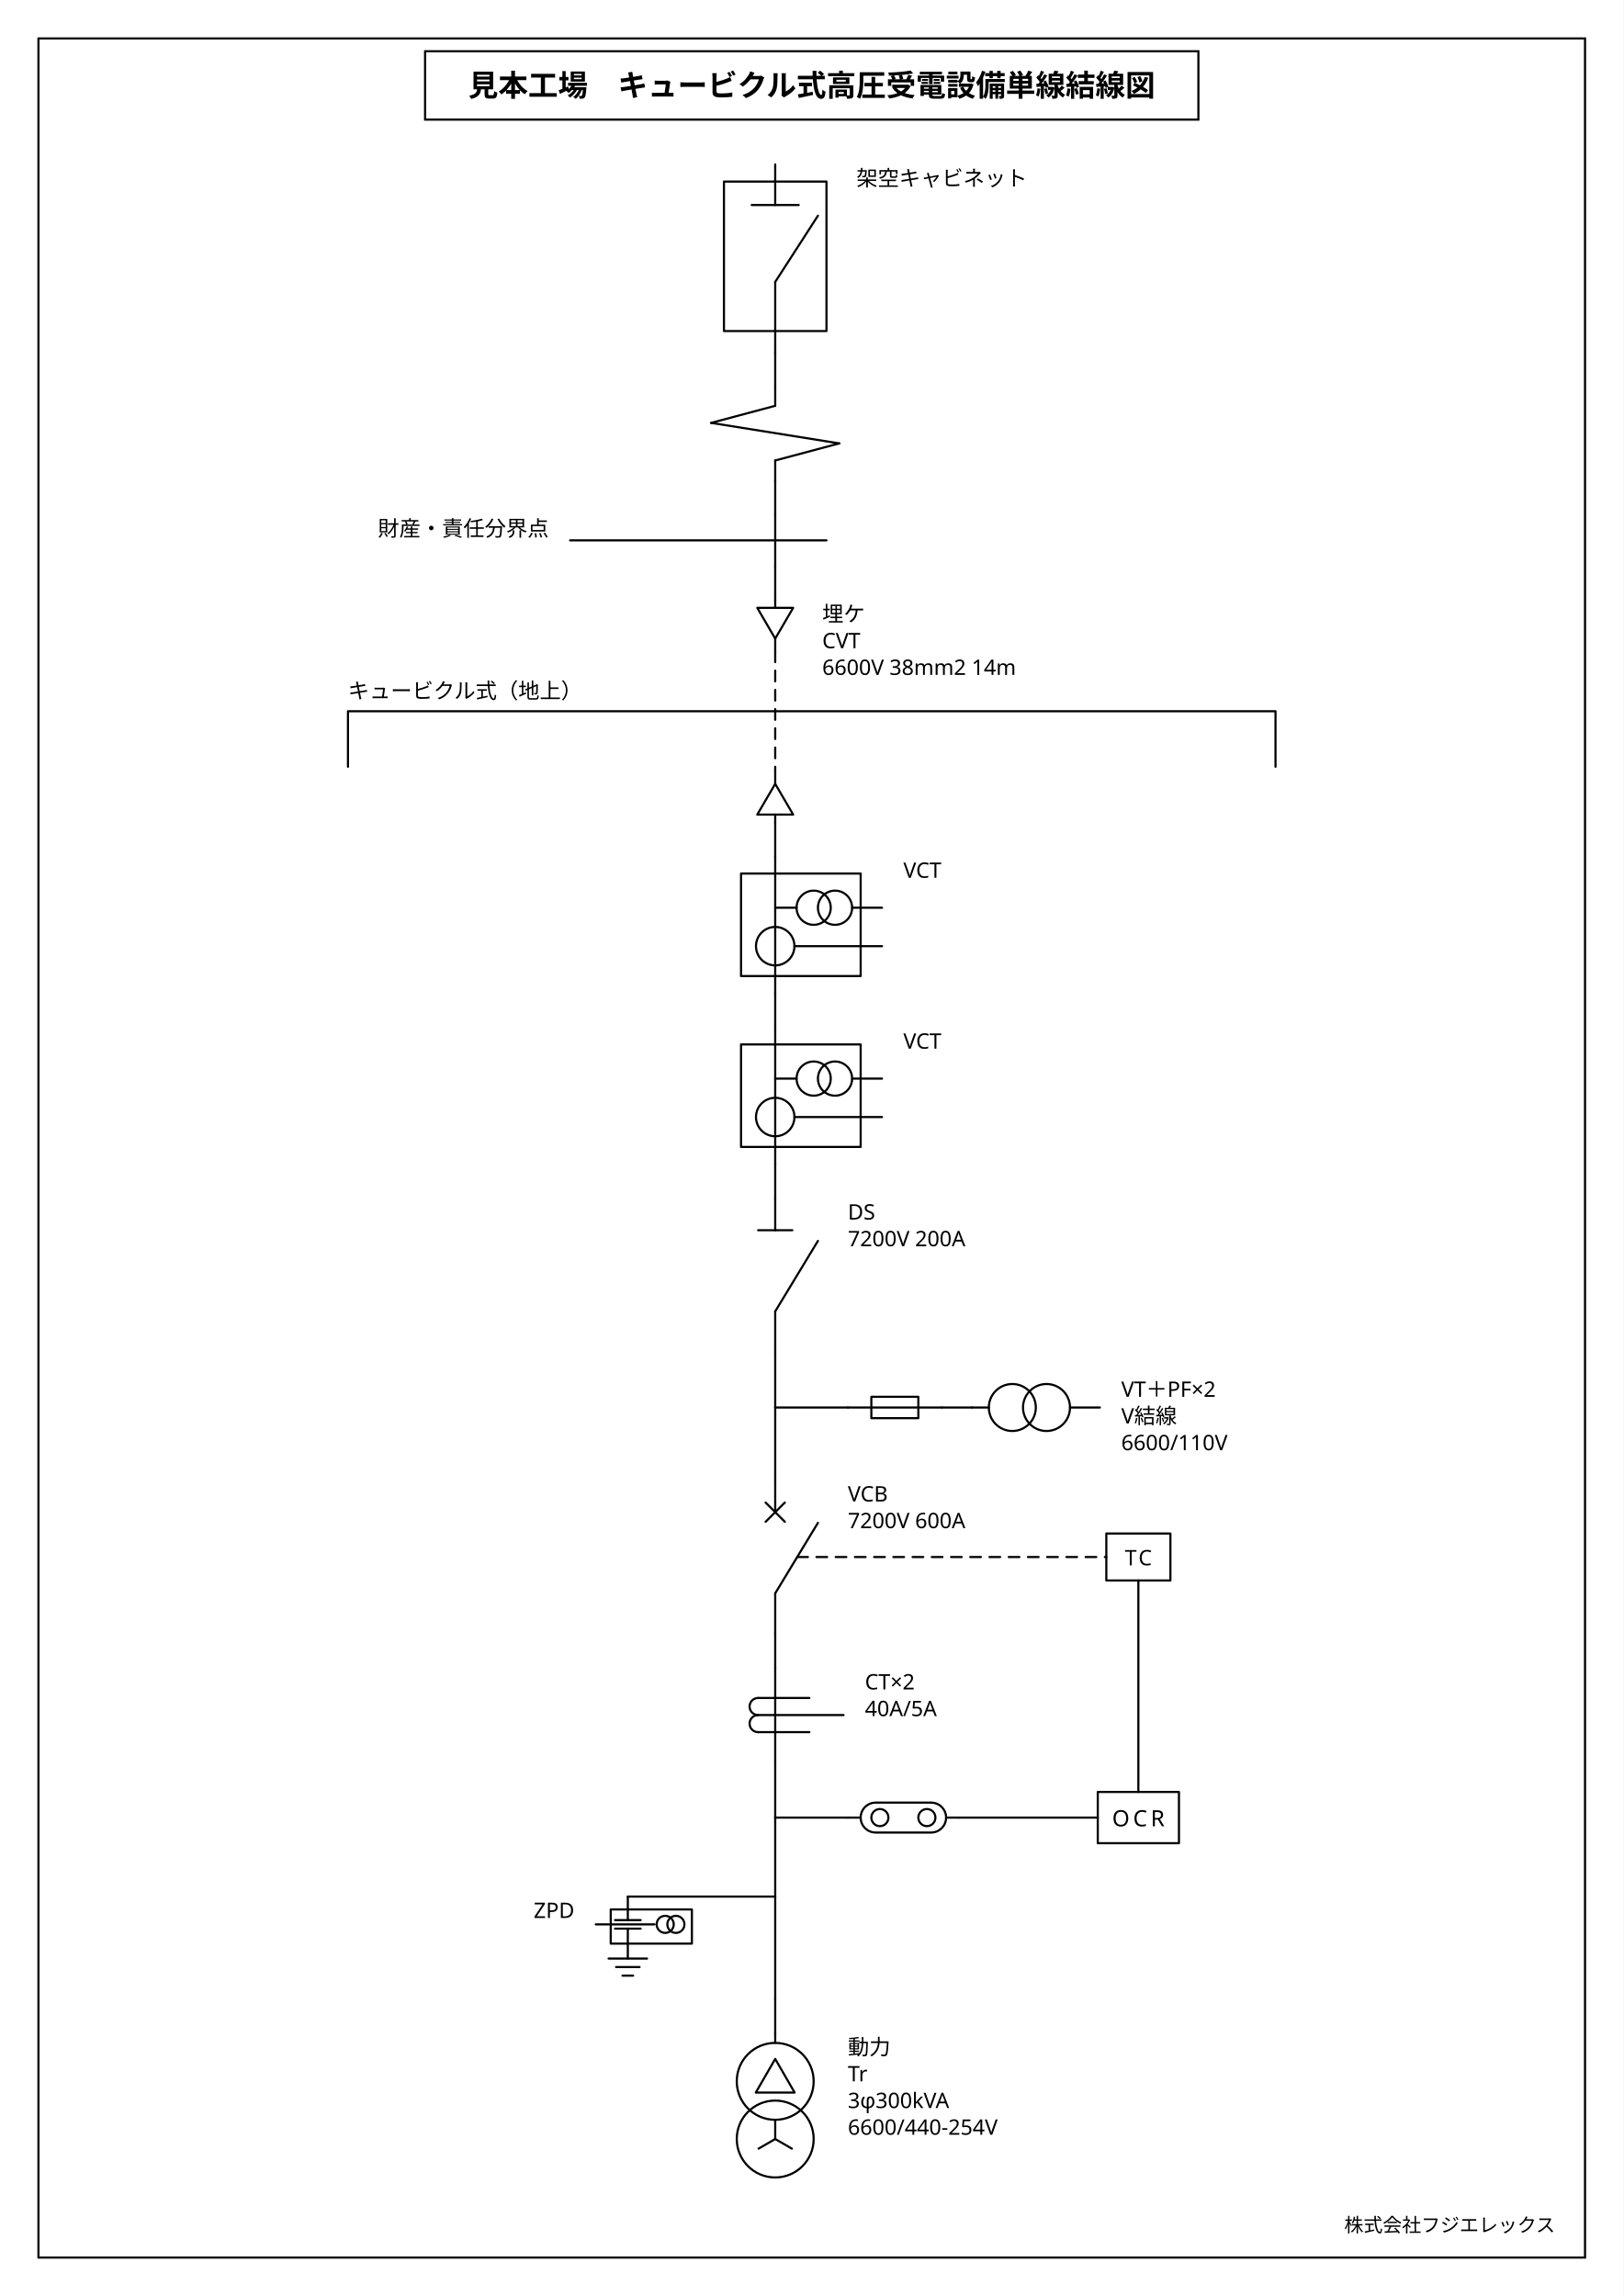
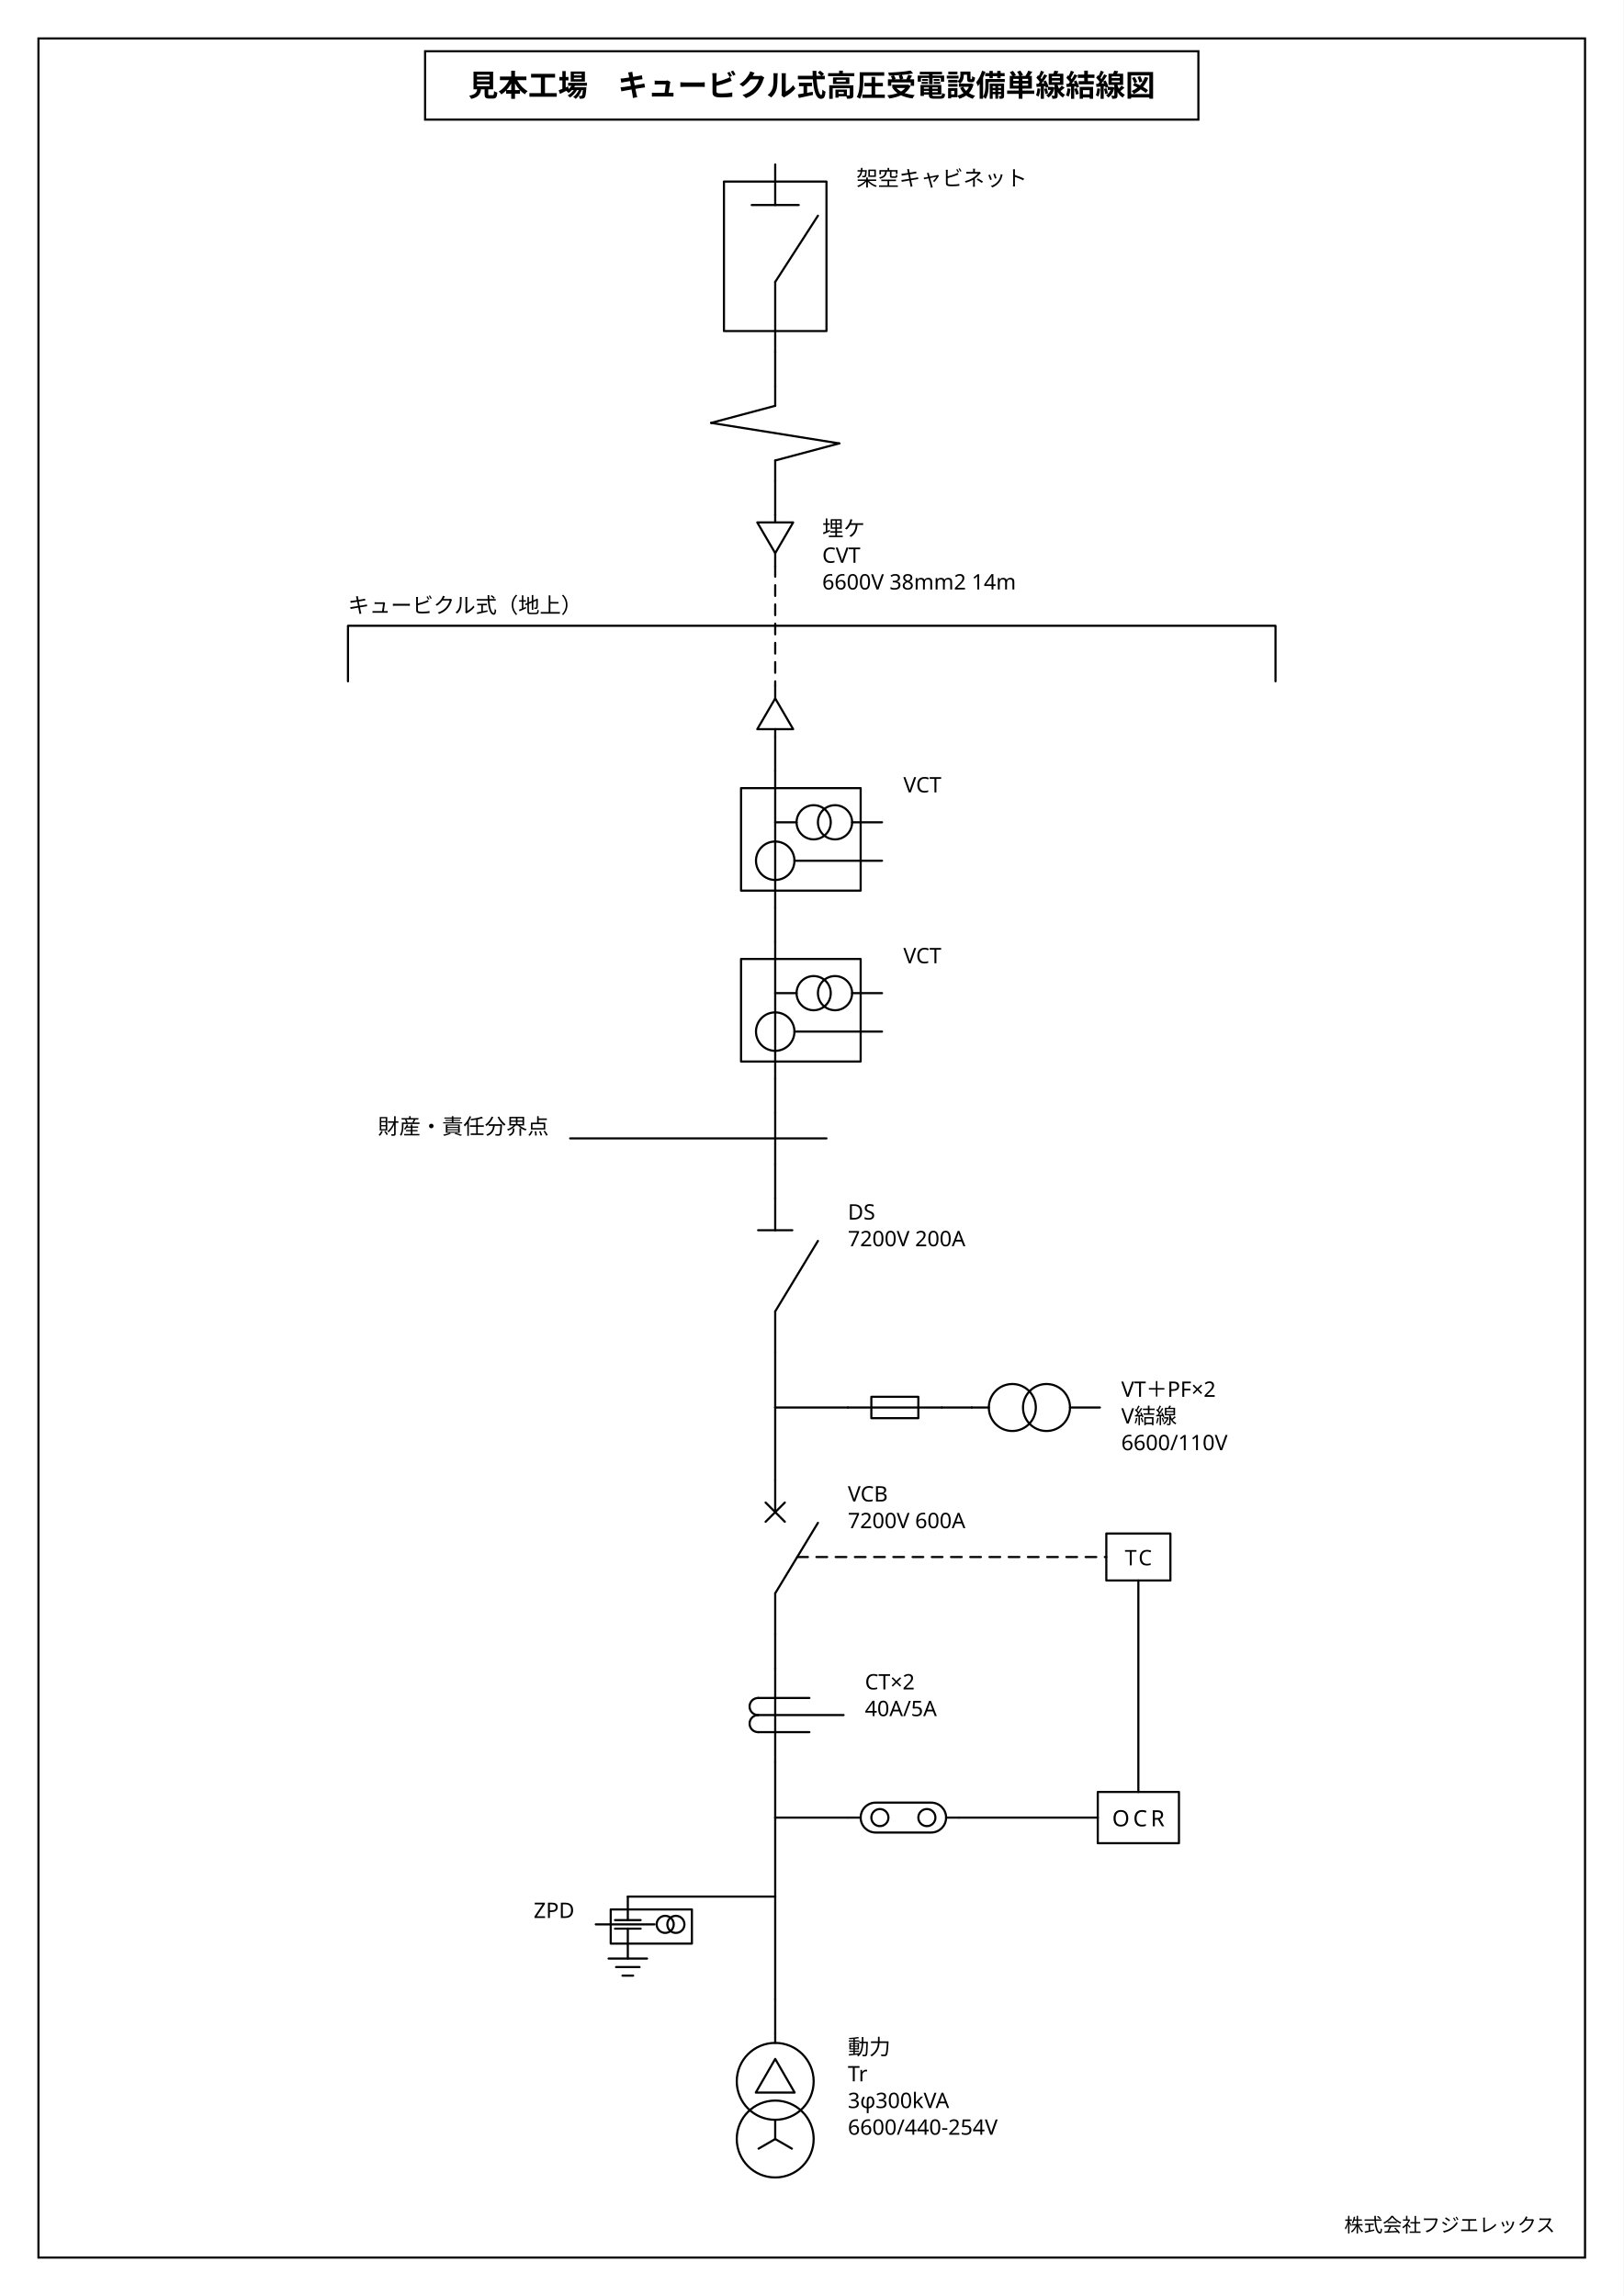
<svg xmlns="http://www.w3.org/2000/svg" viewBox="0 0 760 1075" width="760" height="1075">
  <rect x="0" y="0" width="760" height="1075" fill="#fff" />
  <g stroke="#000" fill="none">
    <rect x="18" y="18" width="724" height="1039" stroke-width="1" />
    <rect x="199" y="24" width="362" height="32" stroke-width="1" />
  </g>
  <text x="380" y="45" font-size="14" font-weight="700" text-anchor="middle" font-family="IPAGothic, 'IPAゴシック', 'Noto Sans JP', 'Hiragino Kaku Gothic ProN', 'Yu Gothic', sans-serif" fill="#000">見本工場　キュービクル式高圧受電設備単線結線図</text>
  <text x="728" y="1045" font-size="9" text-anchor="end" font-family="IPAGothic, 'IPAゴシック', 'Noto Sans JP', 'Hiragino Kaku Gothic ProN', 'Yu Gothic', sans-serif" fill="#000">株式会社フジエレックス</text>
  <g transform="translate(362.9 77) scale(1)">
    <g stroke="#000" fill="none" stroke-linecap="round" stroke-linejoin="round" color="#000">
-       <path d="M -200 256 L 234.2 256 M -200 256 L -200 282 M 234.2 256 L 234.2 282" fill="none" stroke-width="1" />
-       <text x="-200" y="250" font-size="10" font-family="IPAGothic, 'IPAゴシック', 'Noto Sans JP', 'Hiragino Kaku Gothic ProN', 'Yu Gothic', sans-serif" fill="currentColor" stroke="none">キュービクル式（地上）</text>
+       <path d="M -200 216 L 234.2 216 M -200 216 L -200 242 M 234.2 216 L 234.2 242" fill="none" stroke-width="1" />
+       <text x="-200" y="210" font-size="10" font-family="IPAGothic, 'IPAゴシック', 'Noto Sans JP', 'Hiragino Kaku Gothic ProN', 'Yu Gothic', sans-serif" fill="currentColor" stroke="none">キュービクル式（地上）</text>
      <line x1="0" y1="88" x2="0" y2="104" stroke-width="1" />
      <line x1="0" y1="148" x2="0" y2="164" stroke-width="1" />
-       <line x1="0" y1="188" x2="0" y2="204" stroke-width="1" />
-       <line x1="0" y1="228" x2="0" y2="284" stroke-width="1" stroke-dasharray="5 4" />
-       <line x1="0" y1="308" x2="0" y2="324" stroke-width="1" />
-       <line x1="0" y1="388" x2="0" y2="404" stroke-width="1" />
+       <line x1="0" y1="188" x2="0" y2="244" stroke-width="1" stroke-dasharray="5 4" />
+       <line x1="0" y1="268" x2="0" y2="284" stroke-width="1" />
+       <line x1="0" y1="348" x2="0" y2="364" stroke-width="1" />
+       <line x1="0" y1="428" x2="0" y2="444" stroke-width="1" />
      <line x1="0" y1="468" x2="0" y2="484" stroke-width="1" />
      <line x1="0" y1="556" x2="0" y2="582" stroke-width="1" />
      <line x1="0" y1="582" x2="34" y2="582" stroke-width="1" />
      <line x1="78" y1="582" x2="92" y2="582" stroke-width="1" />
      <line x1="0" y1="582" x2="0" y2="616" stroke-width="1" />
      <line x1="0" y1="688" x2="0" y2="704" stroke-width="1" />
      <line x1="0" y1="748" x2="0" y2="774" stroke-width="1" />
      <line x1="0" y1="774" x2="34" y2="774" stroke-width="1" />
      <line x1="86" y1="774" x2="151" y2="774" stroke-width="1" />
      <line x1="10.303" y1="652" x2="155" y2="652" stroke-width="1" stroke-dasharray="5 4" />
      <line x1="170" y1="663" x2="170" y2="762" stroke-width="1" />
      <line x1="0" y1="774" x2="0" y2="811" stroke-width="1" />
      <line x1="0" y1="811" x2="-69" y2="811" stroke-width="1" />
      <line x1="0" y1="811" x2="0" y2="859" stroke-width="1" />
      <line x1="0" y1="859" x2="0" y2="875" stroke-width="1" />
      <g transform="translate(-28 0)">
        <rect x="4" y="8" width="48" height="70" fill="none" stroke-width="1" />
        <line x1="28" y1="0" x2="28" y2="19" stroke-width="1" />
        <line x1="17" y1="19" x2="39" y2="19" stroke-width="1" />
        <line x1="28" y1="55" x2="48" y2="24" stroke-width="1" />
        <line x1="28" y1="55" x2="28" y2="88" stroke-width="1" />
      </g>
      <text x="38" y="10" font-size="10" text-anchor="start" font-family="IPAGothic, 'IPAゴシック', 'Noto Sans JP', 'Hiragino Kaku Gothic ProN', 'Yu Gothic', sans-serif" fill="currentColor" stroke="none">
        <tspan x="38" dy="0">架空キャビネット</tspan>
      </text>
      <g transform="translate(-30 104)">
        <line x1="30" y1="0" x2="30" y2="9" stroke-width="1" />
        <line x1="30" y1="9" x2="0" y2="17" stroke-width="1" />
        <line x1="0" y1="17" x2="60" y2="26.6" stroke-width="1" />
        <line x1="60" y1="26.6" x2="30" y2="34.6" stroke-width="1" />
        <line x1="30" y1="34.6" x2="30" y2="44" stroke-width="1" />
      </g>
-       <g transform="translate(-96 164)">
-         <line x1="96" y1="0" x2="96" y2="24" stroke-width="1" />
-         <line x1="0" y1="12" x2="120" y2="12" stroke-width="1" />
-       </g>
-       <text x="-106" y="174" font-size="10" text-anchor="end" font-family="IPAGothic, 'IPAゴシック', 'Noto Sans JP', 'Hiragino Kaku Gothic ProN', 'Yu Gothic', sans-serif" fill="currentColor" stroke="none">
-         <tspan x="-106" dy="0">財産・責任分界点</tspan>
-       </text>
-       <g transform="translate(-12 204)">
+       <g transform="translate(-12 164)">
        <line x1="12" y1="0" x2="12" y2="3.6" stroke-width="1" />
        <polygon points="3.6,3.6 20.4,3.6 12,18" fill="none" stroke-width="1" />
        <line x1="12" y1="18" x2="12" y2="24" stroke-width="1" />
      </g>
-       <text x="22" y="214" font-size="10" text-anchor="start" font-family="IPAGothic, 'IPAゴシック', 'Noto Sans JP', 'Hiragino Kaku Gothic ProN', 'Yu Gothic', sans-serif" fill="currentColor" stroke="none">
+       <text x="22" y="174" font-size="10" text-anchor="start" font-family="IPAGothic, 'IPAゴシック', 'Noto Sans JP', 'Hiragino Kaku Gothic ProN', 'Yu Gothic', sans-serif" fill="currentColor" stroke="none">
        <tspan x="22" dy="0">埋ケ</tspan>
        <tspan x="22" dy="12.5">CVT</tspan>
        <tspan x="22" dy="12.5">6600V 38mm2 14m</tspan>
      </text>
-       <g transform="translate(-12 284) rotate(180 12 12)">
+       <g transform="translate(-12 244) rotate(180 12 12)">
        <line x1="12" y1="0" x2="12" y2="3.6" stroke-width="1" />
        <polygon points="3.6,3.6 20.4,3.6 12,18" fill="none" stroke-width="1" />
        <line x1="12" y1="18" x2="12" y2="24" stroke-width="1" />
      </g>
-       <g transform="translate(-22 324)">
+       <g transform="translate(-22 284)">
        <line x1="22" y1="0" x2="22" y2="64" stroke-width="1" />
        <rect x="6" y="8" width="56" height="48" fill="none" stroke-width="1" />
        <line x1="22" y1="24" x2="32" y2="24" stroke-width="1" />
        <circle cx="40" cy="24" r="8" fill="none" stroke-width="1" />
        <circle cx="50" cy="24" r="8" fill="none" stroke-width="1" />
        <line x1="58" y1="24" x2="72" y2="24" stroke-width="1" />
        <circle cx="22" cy="42" r="9" fill="none" stroke-width="1" />
        <line x1="31" y1="42" x2="72" y2="42" stroke-width="1" />
      </g>
-       <text x="60" y="334" font-size="10" text-anchor="start" font-family="IPAGothic, 'IPAゴシック', 'Noto Sans JP', 'Hiragino Kaku Gothic ProN', 'Yu Gothic', sans-serif" fill="currentColor" stroke="none">
+       <text x="60" y="294" font-size="10" text-anchor="start" font-family="IPAGothic, 'IPAゴシック', 'Noto Sans JP', 'Hiragino Kaku Gothic ProN', 'Yu Gothic', sans-serif" fill="currentColor" stroke="none">
        <tspan x="60" dy="0">VCT</tspan>
      </text>
-       <g transform="translate(-22 404)">
+       <g transform="translate(-22 364)">
        <line x1="22" y1="0" x2="22" y2="64" stroke-width="1" />
        <rect x="6" y="8" width="56" height="48" fill="none" stroke-width="1" />
        <line x1="22" y1="24" x2="32" y2="24" stroke-width="1" />
        <circle cx="40" cy="24" r="8" fill="none" stroke-width="1" />
        <circle cx="50" cy="24" r="8" fill="none" stroke-width="1" />
        <line x1="58" y1="24" x2="72" y2="24" stroke-width="1" />
        <circle cx="22" cy="42" r="9" fill="none" stroke-width="1" />
        <line x1="31" y1="42" x2="72" y2="42" stroke-width="1" />
      </g>
-       <text x="60" y="414" font-size="10" text-anchor="start" font-family="IPAGothic, 'IPAゴシック', 'Noto Sans JP', 'Hiragino Kaku Gothic ProN', 'Yu Gothic', sans-serif" fill="currentColor" stroke="none">
+       <text x="60" y="374" font-size="10" text-anchor="start" font-family="IPAGothic, 'IPAゴシック', 'Noto Sans JP', 'Hiragino Kaku Gothic ProN', 'Yu Gothic', sans-serif" fill="currentColor" stroke="none">
        <tspan x="60" dy="0">VCT</tspan>
+       </text>
+       <g transform="translate(-96 444)">
+         <line x1="96" y1="0" x2="96" y2="24" stroke-width="1" />
+         <line x1="0" y1="12" x2="120" y2="12" stroke-width="1" />
+       </g>
+       <text x="-106" y="454" font-size="10" text-anchor="end" font-family="IPAGothic, 'IPAゴシック', 'Noto Sans JP', 'Hiragino Kaku Gothic ProN', 'Yu Gothic', sans-serif" fill="currentColor" stroke="none">
+         <tspan x="-106" dy="0">財産・責任分界点</tspan>
      </text>
      <g transform="translate(-24 484)">
        <line x1="24" y1="0" x2="24" y2="15" stroke-width="1" />
        <line x1="16" y1="15" x2="32" y2="15" stroke-width="1" />
        <line x1="24" y1="53" x2="44" y2="20" stroke-width="1" />
        <line x1="24" y1="53" x2="24" y2="72" stroke-width="1" />
      </g>
      <text x="34" y="494" font-size="10" text-anchor="start" font-family="IPAGothic, 'IPAゴシック', 'Noto Sans JP', 'Hiragino Kaku Gothic ProN', 'Yu Gothic', sans-serif" fill="currentColor" stroke="none">
        <tspan x="34" dy="0">DS</tspan>
        <tspan x="34" dy="12.5">7200V 200A</tspan>
      </text>
      <g transform="translate(36 560) rotate(-90 20 22)">
        <line x1="20" y1="0" x2="20" y2="44" stroke-width="1" />
        <rect x="15" y="11" width="10" height="22" fill="none" stroke-width="1" />
      </g>
      <g transform="translate(92 567)">
        <line x1="0" y1="15" x2="8" y2="15" stroke-width="1" />
        <circle cx="19" cy="15" r="11" fill="none" stroke-width="1" />
        <circle cx="35" cy="15" r="11" fill="none" stroke-width="1" />
        <line x1="46" y1="15" x2="60" y2="15" stroke-width="1" />
      </g>
      <text x="162" y="577" font-size="10" text-anchor="start" font-family="IPAGothic, 'IPAゴシック', 'Noto Sans JP', 'Hiragino Kaku Gothic ProN', 'Yu Gothic', sans-serif" fill="currentColor" stroke="none">
        <tspan x="162" dy="0">VT＋PF×2</tspan>
        <tspan x="162" dy="12.5">V結線</tspan>
        <tspan x="162" dy="12.5">6600/110V</tspan>
      </text>
      <g transform="translate(-24 616)">
        <line x1="24" y1="0" x2="24" y2="15" stroke-width="1" />
        <line x1="19.5" y1="10.5" x2="28.5" y2="19.5" stroke-width="1" />
        <line x1="28.5" y1="10.5" x2="19.5" y2="19.5" stroke-width="1" />
        <line x1="24" y1="53" x2="44" y2="20" stroke-width="1" />
        <line x1="24" y1="53" x2="24" y2="72" stroke-width="1" />
      </g>
      <text x="34" y="626" font-size="10" text-anchor="start" font-family="IPAGothic, 'IPAゴシック', 'Noto Sans JP', 'Hiragino Kaku Gothic ProN', 'Yu Gothic', sans-serif" fill="currentColor" stroke="none">
        <tspan x="34" dy="0">VCB</tspan>
        <tspan x="34" dy="12.5">7200V 600A</tspan>
      </text>
      <g transform="translate(-24 704)">
        <line x1="24" y1="0" x2="24" y2="44" stroke-width="1" />
        <line x1="16" y1="14" x2="40" y2="14" stroke-width="1" />
        <line x1="16" y1="30" x2="40" y2="30" stroke-width="1" />
        <line x1="16" y1="22" x2="56" y2="22" stroke-width="1" />
        <path d="M 16 14 A 4 4 0 0 0 16 22" fill="none" stroke-width="1" />
        <path d="M 16 22 A 4 4 0 0 0 16 30" fill="none" stroke-width="1" />
      </g>
      <text x="42" y="714" font-size="10" text-anchor="start" font-family="IPAGothic, 'IPAゴシック', 'Noto Sans JP', 'Hiragino Kaku Gothic ProN', 'Yu Gothic', sans-serif" fill="currentColor" stroke="none">
        <tspan x="42" dy="0">CT×2</tspan>
        <tspan x="42" dy="12.5">40A/5A</tspan>
      </text>
      <g transform="translate(34 763)">
        <line x1="0" y1="11" x2="6" y2="11" stroke-width="1" />
        <rect x="6" y="4" width="40" height="14" rx="7" fill="none" stroke-width="1" />
        <circle cx="15" cy="11" r="4" fill="none" stroke-width="1" />
        <circle cx="37" cy="11" r="4" fill="none" stroke-width="1" />
        <line x1="46" y1="11" x2="52" y2="11" stroke-width="1" />
      </g>
      <g transform="translate(151 762)">
        <rect x="0" y="0" width="38" height="24" fill="none" stroke-width="1" />
        <text x="19" y="12" font-size="10.5" text-anchor="middle" dominant-baseline="central" font-family="IPAGothic, 'IPAゴシック', 'Noto Sans JP', 'Hiragino Kaku Gothic ProN', 'Yu Gothic', sans-serif" letter-spacing="1.6" fill="currentColor" stroke="none">OCR</text>
      </g>
      <g transform="translate(155 641)">
        <rect x="0" y="0" width="30" height="22" fill="none" stroke-width="1" />
        <text x="15" y="11" font-size="10" text-anchor="middle" dominant-baseline="central" font-family="IPAGothic, 'IPAゴシック', 'Noto Sans JP', 'Hiragino Kaku Gothic ProN', 'Yu Gothic', sans-serif" letter-spacing="1" fill="currentColor" stroke="none">TC</text>
      </g>
      <g transform="translate(-84 811)">
        <line x1="15" y1="0" x2="15" y2="11" stroke-width="1" />
        <rect x="7" y="6" width="38" height="16" fill="none" stroke-width="1" />
        <line x1="9" y1="11" x2="21" y2="11" stroke-width="1" />
        <line x1="9" y1="15" x2="21" y2="15" stroke-width="1" />
        <line x1="15" y1="15" x2="15" y2="29" stroke-width="1" />
        <line x1="6" y1="29" x2="24" y2="29" stroke-width="1" />
        <line x1="9.5" y1="33" x2="20.5" y2="33" stroke-width="1" />
        <line x1="12.5" y1="37" x2="17.5" y2="37" stroke-width="1" />
        <line x1="0" y1="13" x2="27.5" y2="13" stroke-width="1" />
        <circle cx="32.5" cy="13" r="4" fill="none" stroke-width="1" />
        <circle cx="37.5" cy="13" r="4" fill="none" stroke-width="1" />
      </g>
      <text x="-94" y="821" font-size="10" text-anchor="end" font-family="IPAGothic, 'IPAゴシック', 'Noto Sans JP', 'Hiragino Kaku Gothic ProN', 'Yu Gothic', sans-serif" fill="currentColor" stroke="none">
        <tspan x="-94" dy="0">ZPD</tspan>
      </text>
      <g transform="translate(-24 875)">
        <line x1="24" y1="0" x2="24" y2="4.5" stroke-width="1" />
        <circle cx="24" cy="22.5" r="18" fill="none" stroke-width="1" />
        <circle cx="24" cy="49.5" r="18" fill="none" stroke-width="1" />
        <polygon points="24,12 33.093,27.75 14.907,27.75" fill="none" stroke-width="1" />
        <line x1="24" y1="49.5" x2="24" y2="40.5" stroke-width="1" />
        <line x1="24" y1="49.5" x2="31.794" y2="54" stroke-width="1" />
        <line x1="24" y1="49.5" x2="16.206" y2="54" stroke-width="1" />
      </g>
      <text x="34" y="885" font-size="10" text-anchor="start" font-family="IPAGothic, 'IPAゴシック', 'Noto Sans JP', 'Hiragino Kaku Gothic ProN', 'Yu Gothic', sans-serif" fill="currentColor" stroke="none">
        <tspan x="34" dy="0">動力</tspan>
        <tspan x="34" dy="12.5">Tr</tspan>
        <tspan x="34" dy="12.5">3φ300kVA</tspan>
        <tspan x="34" dy="12.5">6600/440-254V</tspan>
      </text>
    </g>
  </g>
</svg>
